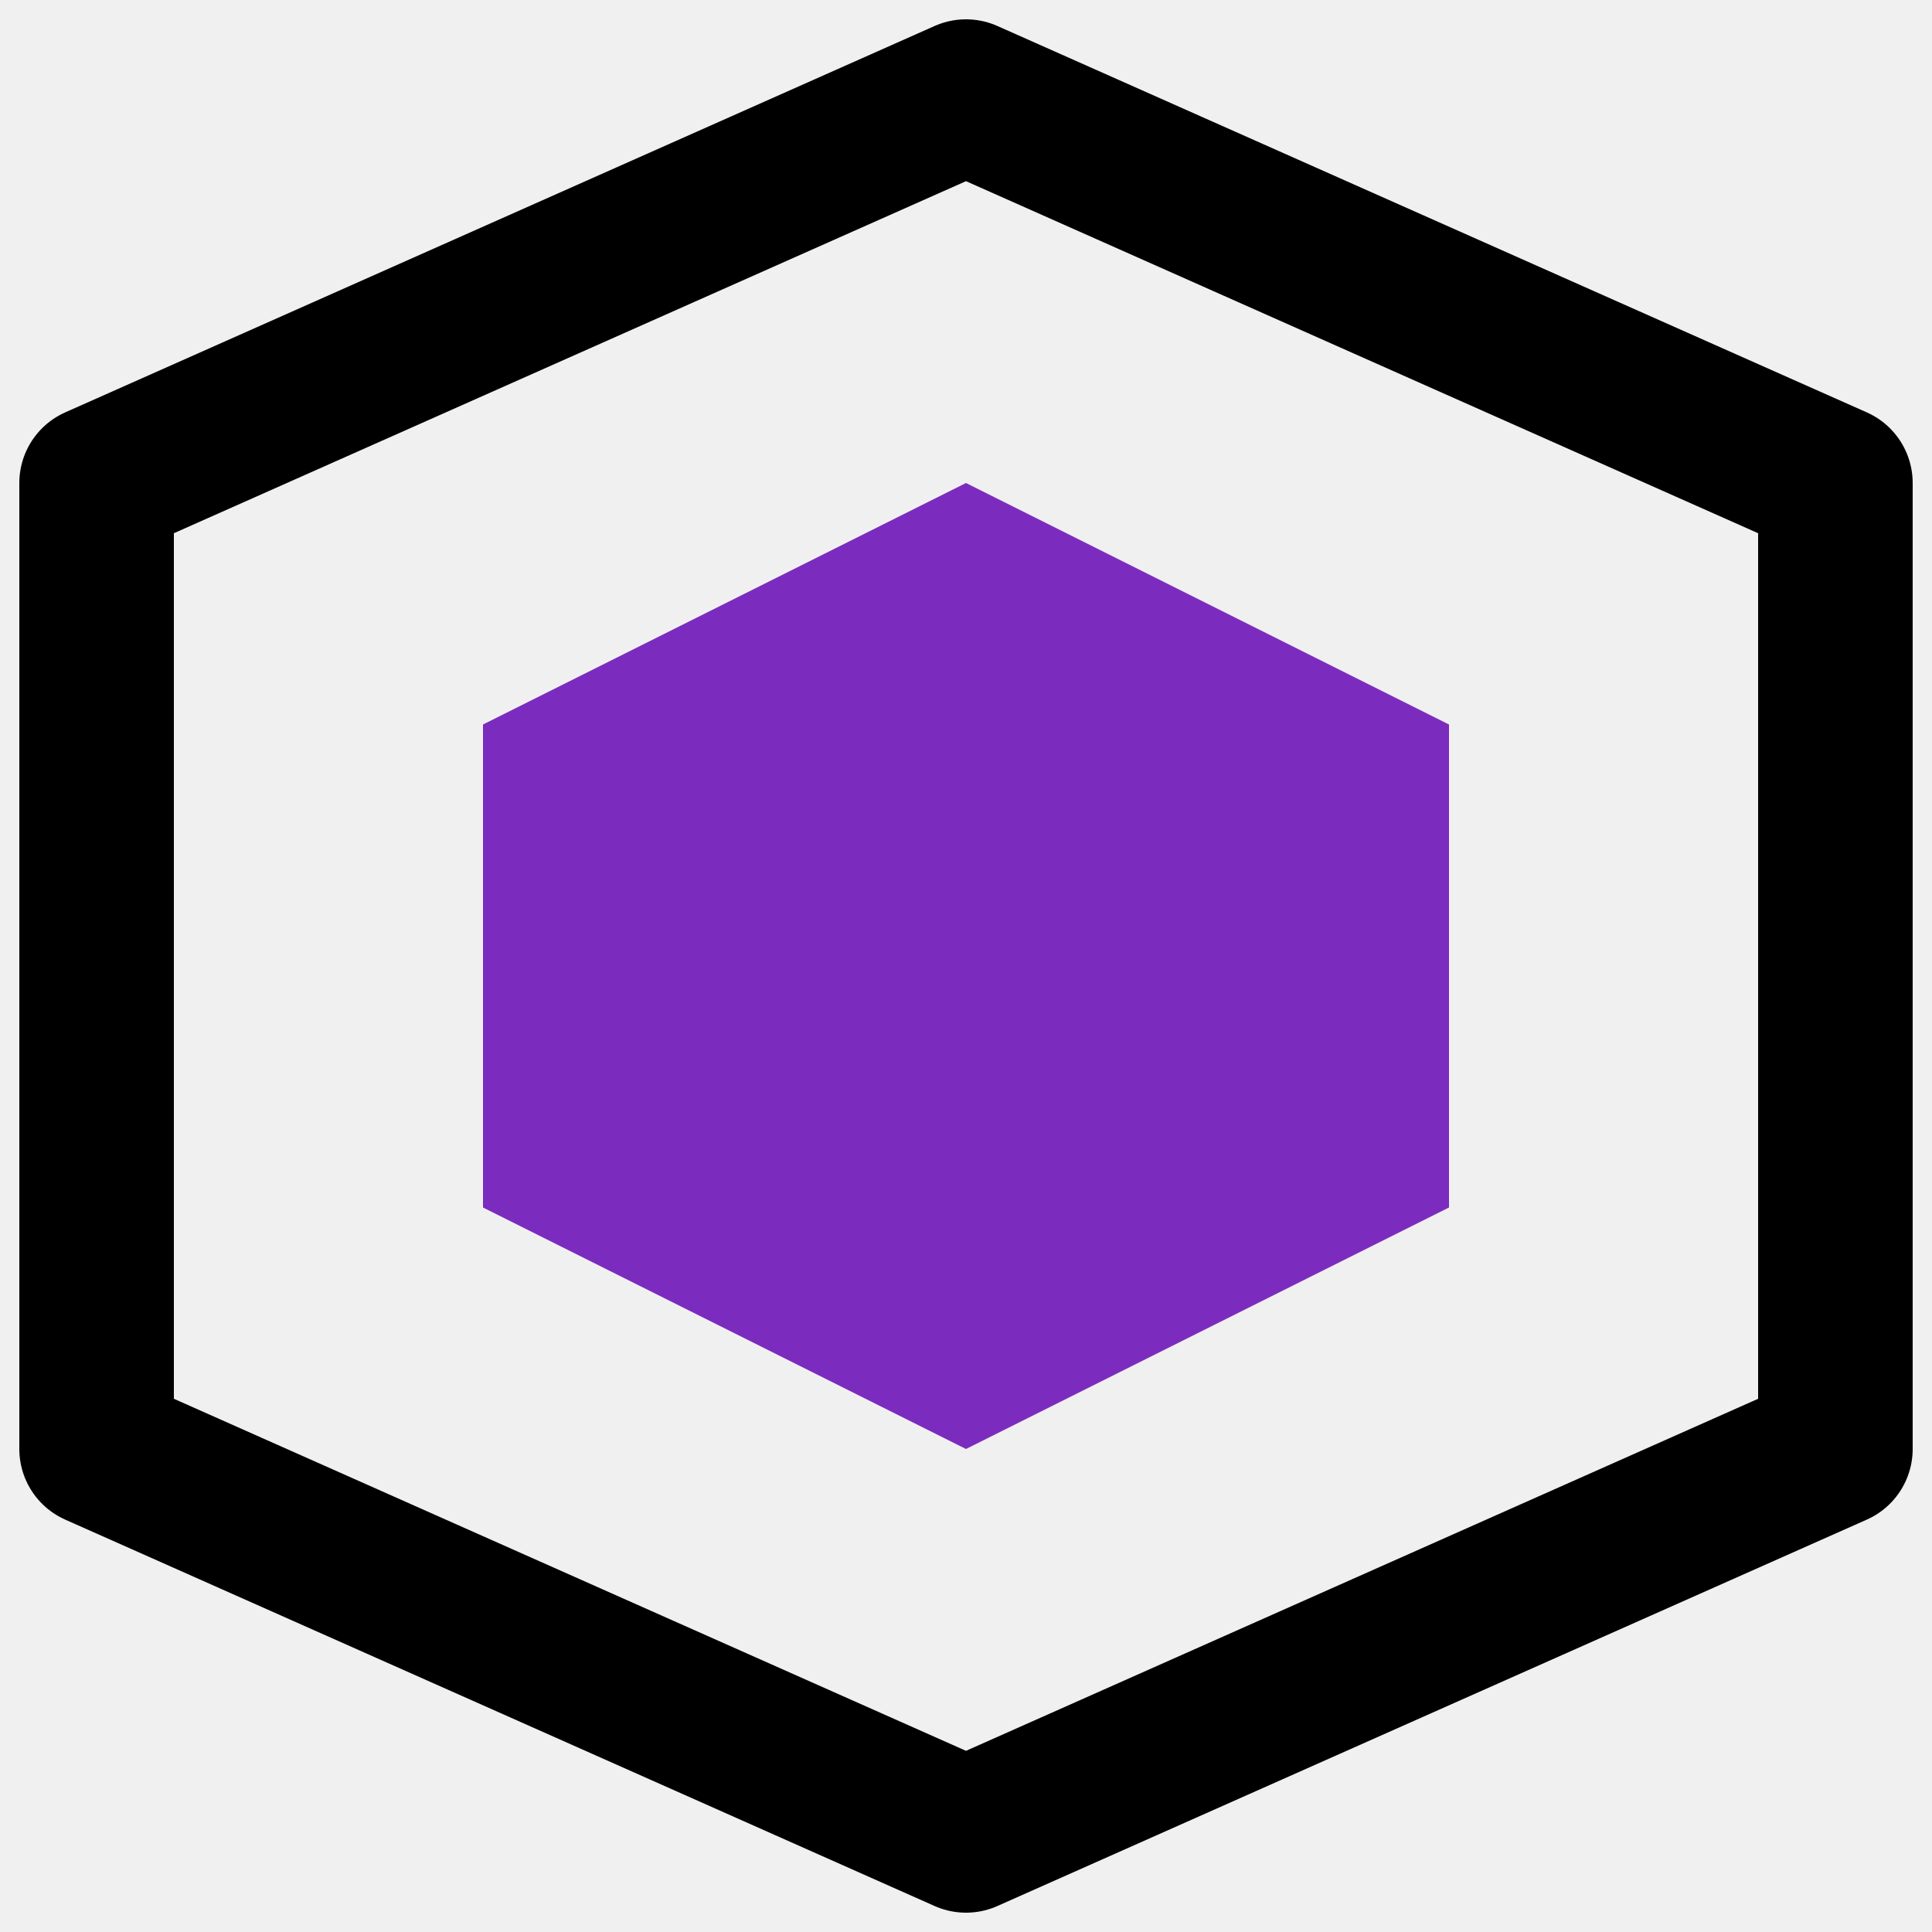
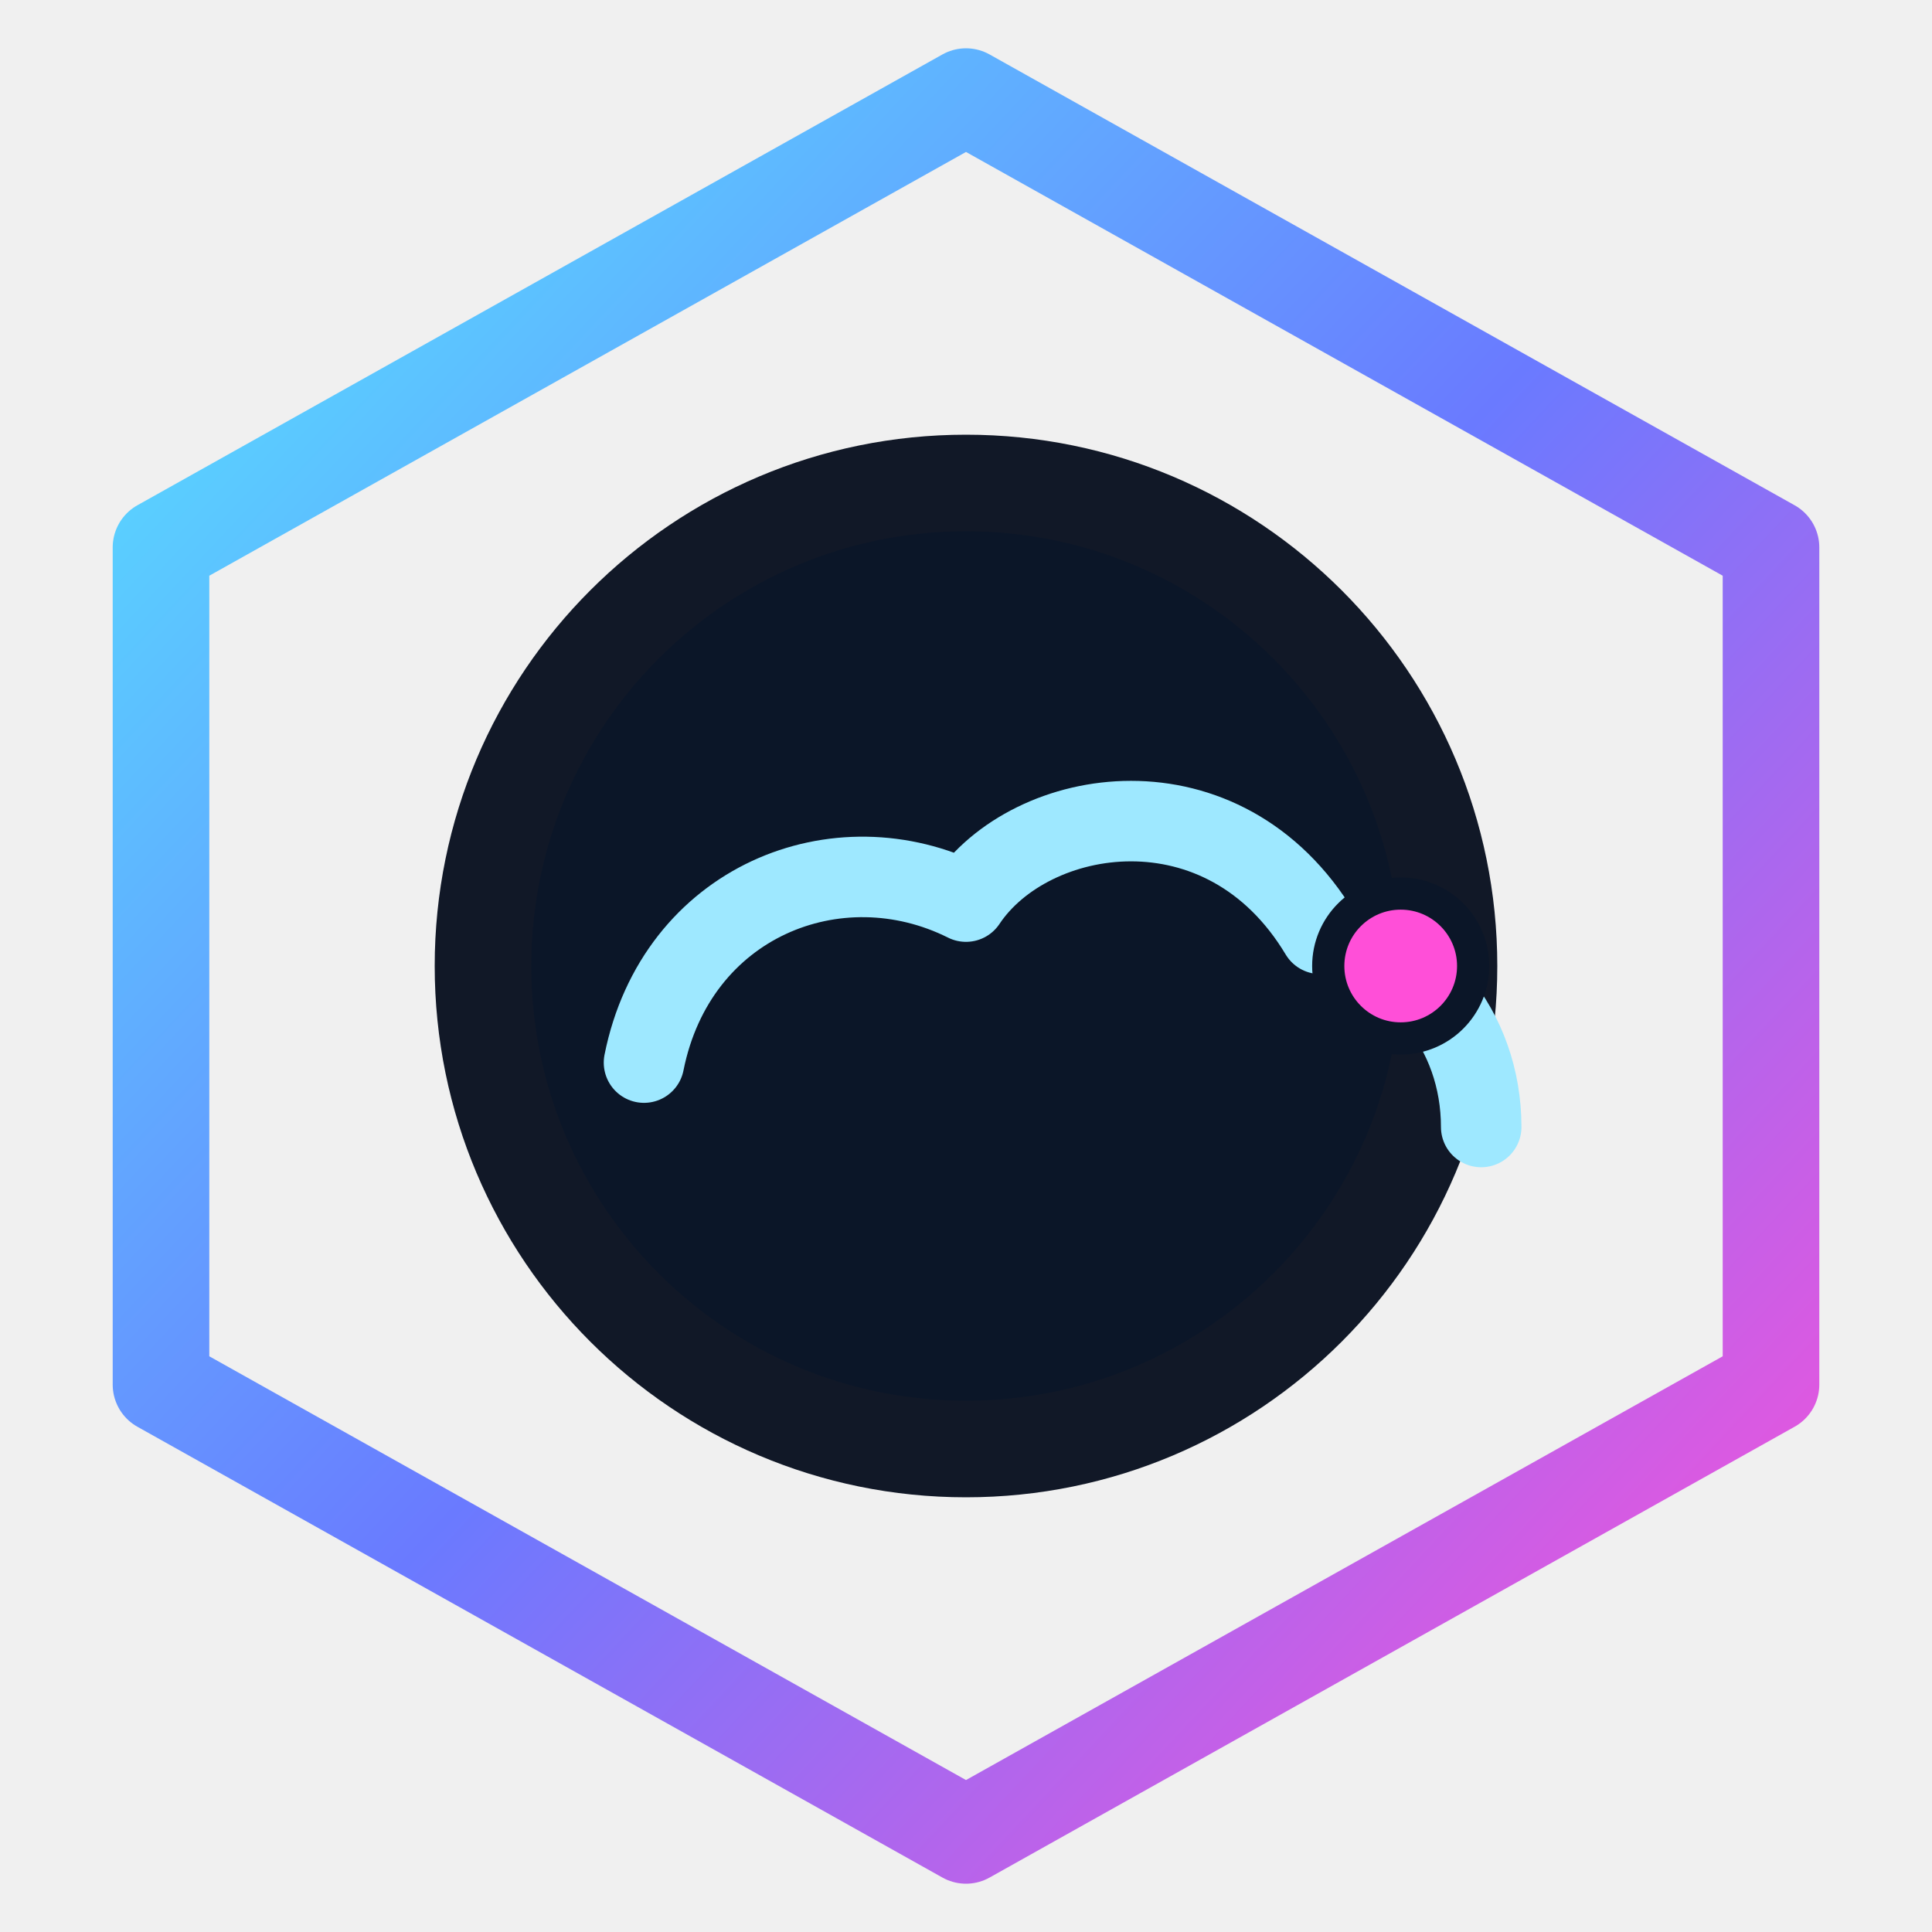
- <svg xmlns="http://www.w3.org/2000/svg" viewBox="0 0 100 100" fill="none">
-   <path d="M50 5 L95 25 L95 75 L50 95 L5 75 L5 25 Z" stroke="black" stroke-width="8" stroke-linecap="round" stroke-linejoin="round" class="stroke-current dark:stroke-white" />
-   <path d="M50 25 L75 37.5 L75 62.5 L50 75 L25 62.5 L25 37.5 Z" fill="#7B2CBF" />
-   <style>
-     @media (prefers-color-scheme: dark) {
-       .stroke-current { stroke: white; }
-     }
-     @media (prefers-color-scheme: light) {
-       .stroke-current { stroke: black; }
-     }
-   </style>
+ <svg xmlns="http://www.w3.org/2000/svg" viewBox="0 0 120 120" role="img" aria-label="Ruchin Audichya logo">
+   <defs>
+     <linearGradient id="logo-hex" x1="0%" y1="0%" x2="100%" y2="100%">
+       <stop offset="0%" stop-color="#55e7ff" />
+       <stop offset="50%" stop-color="#6a7aff" />
+       <stop offset="100%" stop-color="#ff4fd8" />
+     </linearGradient>
+   </defs>
+   <g fill="none" stroke-width="6" stroke-linecap="round" stroke-linejoin="round">
+     <path d="M60 6 L110 34 V86 L60 114 L10 86 V34 Z" stroke="url(#logo-hex)" />
+     <circle cx="60" cy="60" r="30" stroke="#111827" fill="#0b1628" />
+     <path d="M40 66 C42 56 52 52 60 56 C64 50 76 48 82 58 C88 59 92 64 92 70" stroke="#9ee8ff" stroke-width="5" fill="none" />
+     <circle cx="87" cy="60" r="4.5" fill="#ff4fd8" stroke="#0b1628" stroke-width="2" />
+   </g>
</svg>
